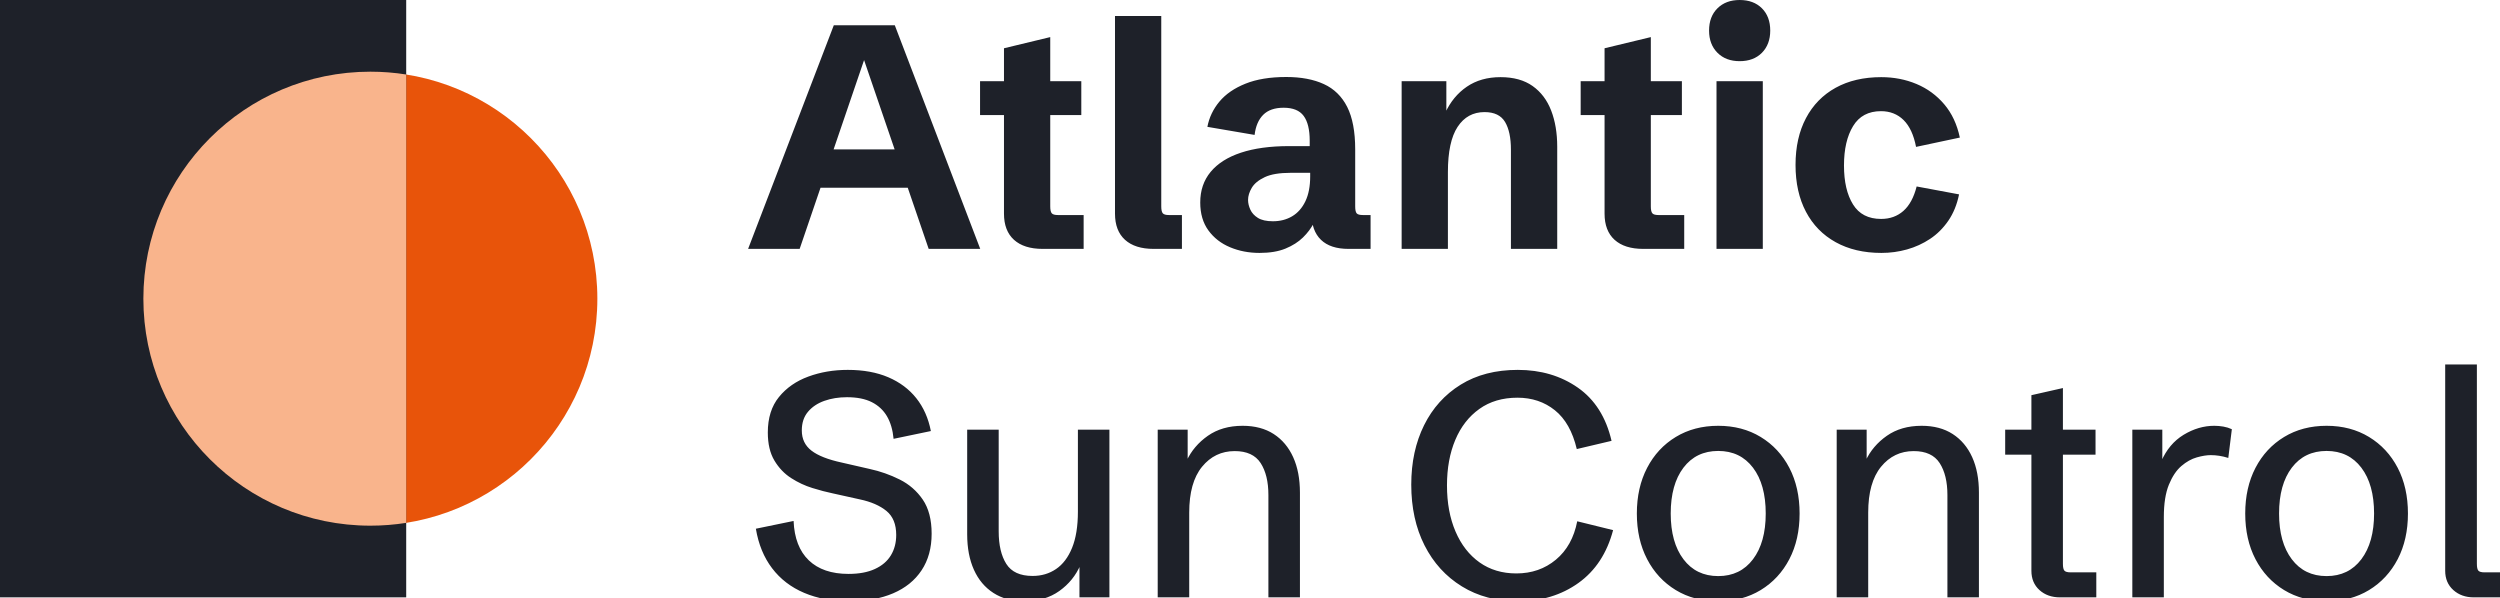
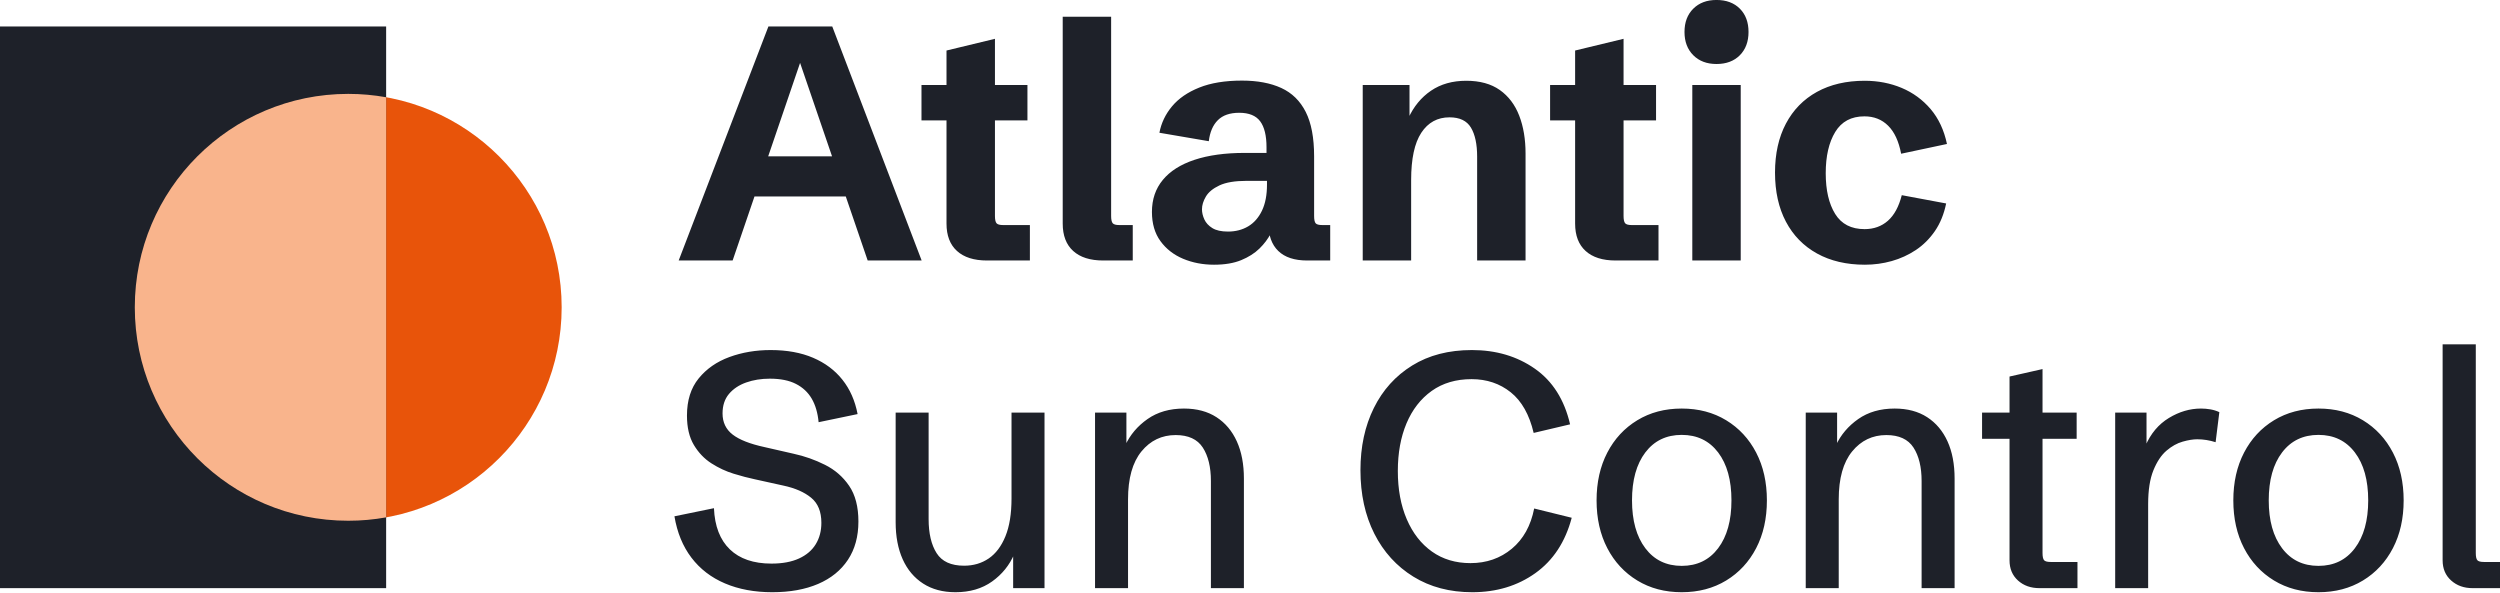
- <svg xmlns="http://www.w3.org/2000/svg" width="837.02" height="200" viewBox="0 0 837.02 200" role="img" aria-label="Atlantic Sun Control">
+ <svg xmlns="http://www.w3.org/2000/svg" width="890.22" height="210.94" viewBox="0 -9.43 890.22 210.94" role="img" aria-label="Atlantic Sun Control">
  <path fill="#E8540A" d="M200 100C200 141.97 165.97 176 124 176C82.03 176 48 141.97 48 100C48 58.03 82.03 24 124 24C165.97 24 200 58.03 200 100Z" />
-   <path fill="#1E2129" d="M0 0H136V200H0V0Z" />
-   <path fill="#F9B48C" d="M136 24.94V175.06C132.09 175.68 128.08 176 124 176C82.03 176 48 141.97 48 100C48 58.03 82.03 24 124 24C128.08 24 132.09 24.32 136 24.94Z" />
+   <path fill="#1E2129" d="M0 0H137.5V200H0V0Z" />
+   <path fill="#F9B48C" d="M137.5 25.2V174.8C133.12 175.59 128.61 176 124 176C82.03 176 48 141.97 48 100C48 58.03 82.03 24 124 24C128.61 24 133.12 24.41 137.5 25.2Z" />
  <g fill="#1E2129">
-     <path transform="translate(250.00 83.33)" d="M0.47 0 29.16 -74.86H49.59L78.19 0H60.93L39.3 -63.21L17.73 0ZM19.23 -20.48V-33.32H59.26V-20.48ZM99.09 0Q92.85 0 89.49 -3.04Q86.14 -6.08 86.14 -11.8V-44.81H78.13V-56.14H86.14V-67.17L101.63 -70.91V-56.14H112.03V-44.81H101.63V-14.24Q101.63 -12.53 102.13 -11.93Q102.62 -11.33 104.23 -11.33H112.81V0ZM136.25 0Q130.02 0 126.66 -3.04Q123.31 -6.08 123.31 -11.8V-77.98H138.8V-14.24Q138.8 -12.53 139.3 -11.93Q139.79 -11.33 141.4 -11.33H145.72V0ZM171.71 1.35Q166.35 1.35 161.83 -0.55Q157.31 -2.44 154.58 -6.19Q151.85 -9.93 151.85 -15.54Q151.85 -21.57 155.33 -25.78Q158.82 -30 165.47 -32.21Q172.13 -34.41 181.53 -34.41H189.44L188.5 -33.01V-36.23Q188.5 -41.8 186.47 -44.53Q184.45 -47.26 179.77 -47.26Q175.3 -47.26 172.93 -44.89Q170.57 -42.52 170.05 -38.16L154.24 -40.86Q155.13 -45.54 158.27 -49.31Q161.42 -53.08 166.98 -55.31Q172.54 -57.55 180.65 -57.55Q188.08 -57.55 193.23 -55.18Q198.38 -52.82 201.06 -47.52Q203.73 -42.21 203.73 -33.32V-14.24Q203.73 -12.48 204.23 -11.9Q204.72 -11.33 206.33 -11.33H208.88V0H201.5Q195.41 0 192.27 -3.04Q189.12 -6.08 189.12 -11.8V-14.45L191.83 -13.41Q191.15 -11.18 189.85 -8.63Q188.55 -6.08 186.24 -3.82Q183.93 -1.56 180.39 -0.1Q176.86 1.35 171.71 1.35ZM176.18 -9.25Q179.82 -9.25 182.63 -10.92Q185.43 -12.58 187.05 -15.93Q188.66 -19.29 188.66 -24.28V-25.47H182.11Q176.54 -25.47 173.45 -24.02Q170.36 -22.56 169.11 -20.46Q167.86 -18.35 167.86 -16.38Q167.86 -14.82 168.62 -13.15Q169.37 -11.49 171.16 -10.37Q172.96 -9.25 176.18 -9.25ZM219.28 0V-56.14H234.25V-43.2L233.88 -45.54Q236.43 -51.1 241.11 -54.3Q245.79 -57.5 252.39 -57.5Q258.94 -57.5 263.13 -54.53Q267.31 -51.57 269.34 -46.32Q271.37 -41.07 271.37 -34.21V0H255.87V-33.22Q255.87 -39.2 253.9 -42.5Q251.92 -45.8 247.04 -45.8Q241.27 -45.8 238.02 -40.86Q234.77 -35.92 234.77 -25.73V0ZM300.17 0Q293.93 0 290.57 -3.04Q287.22 -6.08 287.22 -11.8V-44.81H279.22V-56.14H287.22V-67.17L302.71 -70.91V-56.14H313.11V-44.81H302.71V-14.24Q302.71 -12.53 303.21 -11.93Q303.7 -11.33 305.31 -11.33H313.89V0ZM324.7 0V-56.14H340.2V0ZM332.45 -62.85Q327.82 -62.85 325.02 -65.66Q322.21 -68.47 322.21 -73.09Q322.21 -77.77 325.02 -80.55Q327.82 -83.33 332.45 -83.33Q337.13 -83.33 339.91 -80.55Q342.69 -77.77 342.69 -73.09Q342.69 -68.47 339.91 -65.66Q337.13 -62.85 332.45 -62.85ZM379.91 1.35Q371.08 1.35 364.6 -2.24Q358.13 -5.82 354.65 -12.42Q351.16 -19.03 351.16 -28.12Q351.16 -37.17 354.65 -43.77Q358.13 -50.37 364.58 -53.94Q371.02 -57.5 379.86 -57.5Q386.2 -57.5 391.66 -55.21Q397.12 -52.92 400.94 -48.42Q404.76 -43.93 406.17 -37.27L391.51 -34.15Q390.36 -40.13 387.35 -43.12Q384.33 -46.11 379.76 -46.11Q373.47 -46.11 370.43 -41.12Q367.38 -36.13 367.38 -27.92Q367.38 -19.75 370.4 -14.89Q373.41 -10.03 379.81 -10.03Q384.23 -10.03 387.27 -12.71Q390.31 -15.39 391.71 -20.9L405.91 -18.25Q404.87 -13.15 402.32 -9.44Q399.77 -5.72 396.21 -3.35Q392.65 -0.99 388.49 0.18Q384.33 1.35 379.91 1.35Z" />
-     <path transform="translate(250.00 200.00)" d="M34.36 1.3Q25.84 1.3 19.23 -1.51Q12.63 -4.31 8.5 -9.75Q4.37 -15.18 3.07 -22.98L15.7 -25.58Q16.06 -16.95 20.79 -12.4Q25.53 -7.85 34.1 -7.85Q39.35 -7.85 42.91 -9.49Q46.48 -11.12 48.27 -14.06Q50.06 -17 50.06 -20.9Q50.06 -26.25 46.79 -28.93Q43.51 -31.61 37.9 -32.8L28.75 -34.83Q25.73 -35.45 22.02 -36.6Q18.3 -37.74 14.89 -39.93Q11.49 -42.11 9.28 -45.8Q7.07 -49.49 7.07 -55.21Q7.07 -62.49 10.81 -67.09Q14.56 -71.69 20.64 -73.92Q26.72 -76.16 33.84 -76.16Q41.64 -76.16 47.41 -73.69Q53.18 -71.22 56.79 -66.67Q60.41 -62.12 61.66 -55.68L49.18 -53.08Q48.76 -57.55 46.97 -60.62Q45.18 -63.68 41.9 -65.35Q38.63 -67.01 33.58 -67.01Q29.42 -67.01 25.99 -65.79Q22.56 -64.57 20.51 -62.12Q18.45 -59.68 18.45 -55.88Q18.45 -51.62 21.68 -49.13Q24.9 -46.63 31.87 -45.12L41.17 -42.99Q46.42 -41.85 51.21 -39.46Q55.99 -37.07 58.95 -32.73Q61.92 -28.38 61.92 -21.31Q61.92 -14.14 58.56 -9.07Q55.21 -4 49.02 -1.35Q42.84 1.3 34.36 1.3ZM92.95 1.3Q86.92 1.3 82.63 -1.46Q78.34 -4.21 76.08 -9.23Q73.82 -14.24 73.82 -21.11V-56.14H84.37V-22.09Q84.37 -15.23 86.92 -11.2Q89.47 -7.17 95.71 -7.17Q100.18 -7.17 103.58 -9.49Q106.99 -11.8 108.94 -16.58Q110.89 -21.37 110.89 -28.7V-56.14H121.44V0H111.41V-13.2L111.77 -10.92Q109.48 -5.56 104.67 -2.13Q99.86 1.3 92.95 1.3ZM137.61 0V-56.14H147.64V-43.41L147.28 -45.7Q149.62 -50.74 154.4 -54.09Q159.18 -57.44 166.04 -57.44Q172.18 -57.44 176.44 -54.69Q180.7 -51.93 182.96 -46.94Q185.23 -41.95 185.23 -35.04V0H174.67V-34.26Q174.67 -40.96 172.07 -44.97Q169.47 -48.97 163.39 -48.97Q156.74 -48.97 152.45 -43.72Q148.16 -38.47 148.16 -28.38V0ZM258.27 1.3Q247.5 1.3 239.45 -3.67Q231.39 -8.63 226.94 -17.42Q222.5 -26.2 222.5 -37.74Q222.5 -48.97 226.79 -57.63Q231.08 -66.28 239.06 -71.22Q247.04 -76.16 258.16 -76.16Q269.75 -76.16 278.28 -70.21Q286.81 -64.25 289.56 -52.4L277.92 -49.65Q275.84 -58.43 270.59 -62.64Q265.34 -66.85 258.06 -66.85Q250.57 -66.85 245.3 -63.08Q240.02 -59.32 237.24 -52.71Q234.46 -46.11 234.46 -37.48Q234.46 -28.7 237.32 -22.04Q240.17 -15.39 245.37 -11.7Q250.57 -8.01 257.69 -8.01Q265.39 -8.01 270.92 -12.61Q276.46 -17.21 278.07 -25.47L290.08 -22.51Q287.01 -10.92 278.46 -4.81Q269.91 1.3 258.27 1.3ZM325.28 1.3Q317.22 1.3 311.06 -2.44Q304.9 -6.19 301.47 -12.79Q298.03 -19.39 298.03 -28.07Q298.03 -36.75 301.47 -43.36Q304.9 -49.96 311.06 -53.7Q317.22 -57.44 325.28 -57.44Q333.33 -57.44 339.49 -53.7Q345.65 -49.96 349.09 -43.36Q352.52 -36.75 352.52 -28.07Q352.52 -19.39 349.09 -12.79Q345.65 -6.19 339.49 -2.44Q333.33 1.3 325.28 1.3ZM325.28 -7.12Q332.66 -7.12 336.92 -12.76Q341.18 -18.4 341.18 -28.07Q341.18 -37.79 336.92 -43.41Q332.66 -49.02 325.28 -49.02Q317.89 -49.02 313.63 -43.41Q309.37 -37.79 309.37 -28.07Q309.37 -18.4 313.63 -12.76Q317.89 -7.12 325.28 -7.12ZM364.94 0V-56.14H374.97V-43.41L374.61 -45.7Q376.95 -50.74 381.73 -54.09Q386.51 -57.44 393.38 -57.44Q399.51 -57.44 403.77 -54.69Q408.04 -51.93 410.3 -46.94Q412.56 -41.95 412.56 -35.04V0H402.01V-34.26Q402.01 -40.96 399.41 -44.97Q396.81 -48.97 390.73 -48.97Q384.07 -48.97 379.78 -43.72Q375.49 -38.47 375.49 -28.38V0ZM439.7 0Q435.54 0 432.83 -2.44Q430.13 -4.89 430.13 -8.89V-47.78H421.35V-56.14H430.13V-67.69L440.68 -70.08V-56.14H451.6V-47.78H440.68V-11.23Q440.68 -9.51 441.18 -8.94Q441.67 -8.37 443.28 -8.37H451.86V0ZM463.92 0V-56.14H473.96V-44.03L473.59 -45.49Q476.14 -51.41 481.1 -54.43Q486.07 -57.44 491.37 -57.44Q492.88 -57.44 494.39 -57.18Q495.89 -56.92 497.24 -56.3L496.05 -46.68Q493.09 -47.62 490.17 -47.62Q488.2 -47.62 485.52 -46.87Q482.84 -46.11 480.35 -43.98Q477.85 -41.85 476.16 -37.72Q474.47 -33.58 474.47 -26.88V0ZM528.96 1.3Q520.9 1.3 514.74 -2.44Q508.58 -6.19 505.15 -12.79Q501.72 -19.39 501.72 -28.07Q501.72 -36.75 505.15 -43.36Q508.58 -49.96 514.74 -53.7Q520.9 -57.44 528.96 -57.44Q537.01 -57.44 543.17 -53.7Q549.33 -49.96 552.77 -43.36Q556.2 -36.75 556.2 -28.07Q556.2 -19.39 552.77 -12.79Q549.33 -6.19 543.17 -2.44Q537.01 1.3 528.96 1.3ZM528.96 -7.12Q536.34 -7.12 540.6 -12.76Q544.86 -18.4 544.86 -28.07Q544.86 -37.79 540.6 -43.41Q536.34 -49.02 528.96 -49.02Q521.57 -49.02 517.31 -43.41Q513.05 -37.79 513.05 -28.07Q513.05 -18.4 517.31 -12.76Q521.57 -7.12 528.96 -7.12ZM578.24 0Q574.13 0 571.4 -2.44Q568.67 -4.89 568.67 -8.89V-77.98H579.28V-11.23Q579.28 -9.51 579.77 -8.94Q580.27 -8.37 581.88 -8.37H587.02V0Z" />
+     <path transform="translate(241.15 83.33)" d="M0.52 0 32.47 -83.33H55.21L87.04 0H67.82L43.75 -70.37L19.73 0ZM21.41 -22.8V-37.09H65.97V-22.8ZM110.3 0Q103.36 0 99.62 -3.39Q95.89 -6.77 95.89 -13.14V-49.88H86.98V-62.5H95.89V-74.77L113.14 -78.94V-62.5H124.71V-49.88H113.14V-15.86Q113.14 -13.95 113.69 -13.28Q114.24 -12.62 116.03 -12.62H125.58V0ZM151.68 0Q144.73 0 141 -3.39Q137.27 -6.77 137.27 -13.14V-86.81H154.51V-15.86Q154.51 -13.95 155.06 -13.28Q155.61 -12.62 157.41 -12.62H162.21V0ZM191.15 1.5Q185.19 1.5 180.15 -0.61Q175.12 -2.72 172.08 -6.89Q169.04 -11.05 169.04 -17.3Q169.04 -24.02 172.92 -28.7Q176.79 -33.39 184.2 -35.85Q191.61 -38.31 202.08 -38.31H210.88L209.84 -36.75V-40.34Q209.84 -46.53 207.58 -49.57Q205.32 -52.6 200.12 -52.6Q195.14 -52.6 192.51 -49.97Q189.87 -47.34 189.29 -42.48L171.7 -45.49Q172.69 -50.69 176.19 -54.89Q179.69 -59.09 185.88 -61.57Q192.07 -64.06 201.1 -64.06Q209.37 -64.06 215.1 -61.43Q220.83 -58.8 223.81 -52.89Q226.79 -46.99 226.79 -37.09V-15.86Q226.79 -13.89 227.34 -13.25Q227.89 -12.62 229.69 -12.62H232.52V0H224.31Q217.53 0 214.03 -3.39Q210.53 -6.77 210.53 -13.14V-16.09L213.54 -14.93Q212.79 -12.44 211.34 -9.61Q209.9 -6.77 207.32 -4.25Q204.75 -1.74 200.81 -0.12Q196.87 1.5 191.15 1.5ZM196.12 -10.3Q200.17 -10.3 203.3 -12.15Q206.42 -14 208.22 -17.74Q210.01 -21.47 210.01 -27.03V-28.36H202.72Q196.53 -28.36 193.08 -26.74Q189.64 -25.12 188.25 -22.77Q186.86 -20.43 186.86 -18.23Q186.86 -16.49 187.7 -14.64Q188.54 -12.79 190.54 -11.55Q192.53 -10.3 196.12 -10.3ZM244.1 0V-62.5H260.76V-48.09L260.36 -50.69Q263.19 -56.89 268.4 -60.45Q273.61 -64 280.96 -64Q288.25 -64 292.91 -60.71Q297.57 -57.41 299.83 -51.56Q302.08 -45.72 302.08 -38.08V0H284.84V-36.98Q284.84 -43.63 282.64 -47.31Q280.44 -50.98 275 -50.98Q268.58 -50.98 264.96 -45.49Q261.34 -39.99 261.34 -28.65V0ZM334.14 0Q327.2 0 323.47 -3.39Q319.73 -6.77 319.73 -13.14V-49.88H310.82V-62.5H319.73V-74.77L336.98 -78.94V-62.5H348.55V-49.88H336.98V-15.86Q336.98 -13.95 337.53 -13.28Q338.08 -12.62 339.87 -12.62H349.42V0ZM361.46 0V-62.5H378.7V0ZM370.08 -69.97Q364.93 -69.97 361.81 -73.09Q358.68 -76.22 358.68 -81.37Q358.68 -86.57 361.81 -89.67Q364.93 -92.77 370.08 -92.77Q375.29 -92.77 378.39 -89.67Q381.48 -86.57 381.48 -81.37Q381.48 -76.22 378.39 -73.09Q375.29 -69.97 370.08 -69.97ZM422.92 1.5Q413.08 1.5 405.87 -2.49Q398.67 -6.48 394.79 -13.83Q390.91 -21.18 390.91 -31.31Q390.91 -41.38 394.79 -48.73Q398.67 -56.08 405.84 -60.04Q413.02 -64 422.86 -64Q429.92 -64 436 -61.46Q442.07 -58.91 446.33 -53.91Q450.58 -48.9 452.14 -41.49L435.82 -38.02Q434.55 -44.68 431.19 -48Q427.84 -51.33 422.74 -51.33Q415.74 -51.33 412.36 -45.78Q408.97 -40.22 408.97 -31.08Q408.97 -21.99 412.33 -16.58Q415.68 -11.17 422.8 -11.17Q427.72 -11.17 431.11 -14.15Q434.49 -17.13 436.05 -23.26L451.85 -20.31Q450.69 -14.64 447.86 -10.5Q445.02 -6.37 441.06 -3.73Q437.09 -1.1 432.47 0.2Q427.84 1.5 422.92 1.5Z" />
+     <path transform="translate(236.75 200.00)" d="M38.25 1.45Q28.76 1.45 21.41 -1.68Q14.06 -4.8 9.46 -10.85Q4.86 -16.9 3.41 -25.58L17.48 -28.47Q17.88 -18.87 23.15 -13.8Q28.41 -8.74 37.96 -8.74Q43.81 -8.74 47.77 -10.56Q51.74 -12.38 53.73 -15.65Q55.73 -18.92 55.73 -23.26Q55.73 -29.22 52.08 -32.2Q48.44 -35.19 42.19 -36.52L32 -38.77Q28.65 -39.47 24.51 -40.74Q20.37 -42.01 16.58 -44.44Q12.79 -46.87 10.33 -50.98Q7.87 -55.09 7.87 -61.46Q7.87 -69.56 12.04 -74.68Q16.2 -79.8 22.97 -82.29Q29.75 -84.78 37.67 -84.78Q46.35 -84.78 52.78 -82.03Q59.2 -79.28 63.22 -74.22Q67.25 -69.16 68.63 -61.98L54.75 -59.09Q54.28 -64.06 52.29 -67.48Q50.29 -70.89 46.64 -72.74Q43 -74.59 37.38 -74.59Q32.75 -74.59 28.94 -73.23Q25.12 -71.87 22.83 -69.16Q20.54 -66.44 20.54 -62.21Q20.54 -57.47 24.13 -54.69Q27.72 -51.91 35.47 -50.23L45.83 -47.86Q51.68 -46.59 57 -43.92Q62.33 -41.26 65.62 -36.43Q68.92 -31.6 68.92 -23.73Q68.92 -15.74 65.19 -10.1Q61.46 -4.46 54.57 -1.5Q47.69 1.45 38.25 1.45ZM103.47 1.45Q96.76 1.45 91.98 -1.62Q87.21 -4.69 84.69 -10.27Q82.18 -15.86 82.18 -23.5V-62.5H93.92V-24.59Q93.92 -16.96 96.76 -12.47Q99.59 -7.99 106.54 -7.99Q111.52 -7.99 115.31 -10.56Q119.1 -13.14 121.27 -18.46Q123.44 -23.78 123.44 -31.94V-62.5H135.19V0H124.02V-14.7L124.42 -12.15Q121.87 -6.19 116.52 -2.37Q111.17 1.45 103.47 1.45ZM153.18 0V-62.5H164.35V-48.32L163.95 -50.87Q166.55 -56.48 171.87 -60.21Q177.2 -63.95 184.84 -63.95Q191.67 -63.95 196.41 -60.88Q201.16 -57.81 203.67 -52.26Q206.19 -46.7 206.19 -39V0H194.44V-38.14Q194.44 -45.6 191.55 -50.06Q188.66 -54.51 181.89 -54.51Q174.48 -54.51 169.7 -48.67Q164.93 -42.82 164.93 -31.6V0ZM287.5 1.45Q275.52 1.45 266.55 -4.08Q257.58 -9.61 252.63 -19.39Q247.69 -29.17 247.69 -42.01Q247.69 -54.51 252.46 -64.15Q257.23 -73.78 266.12 -79.28Q275 -84.78 287.38 -84.78Q300.29 -84.78 309.78 -78.15Q319.27 -71.53 322.34 -58.33L309.37 -55.27Q307.06 -65.05 301.22 -69.73Q295.37 -74.42 287.27 -74.42Q278.94 -74.42 273.06 -70.23Q267.19 -66.03 264.09 -58.68Q261 -51.33 261 -41.72Q261 -31.94 264.18 -24.54Q267.36 -17.13 273.15 -13.02Q278.94 -8.91 286.86 -8.91Q295.43 -8.91 301.59 -14.03Q307.75 -19.16 309.55 -28.36L322.92 -25.06Q319.5 -12.15 309.98 -5.35Q300.46 1.45 287.5 1.45ZM362.09 1.45Q353.12 1.45 346.27 -2.72Q339.41 -6.89 335.59 -14.24Q331.77 -21.59 331.77 -31.25Q331.77 -40.91 335.59 -48.26Q339.41 -55.61 346.27 -59.78Q353.12 -63.95 362.09 -63.95Q371.06 -63.95 377.92 -59.78Q384.78 -55.61 388.6 -48.26Q392.42 -40.91 392.42 -31.25Q392.42 -21.59 388.6 -14.24Q384.78 -6.89 377.92 -2.72Q371.06 1.45 362.09 1.45ZM362.09 -7.93Q370.31 -7.93 375.06 -14.21Q379.8 -20.49 379.8 -31.25Q379.8 -42.07 375.06 -48.32Q370.31 -54.57 362.09 -54.57Q353.88 -54.57 349.13 -48.32Q344.39 -42.07 344.39 -31.25Q344.39 -20.49 349.13 -14.21Q353.88 -7.93 362.09 -7.93ZM406.25 0V-62.5H417.42V-48.32L417.01 -50.87Q419.62 -56.48 424.94 -60.21Q430.27 -63.95 437.91 -63.95Q444.73 -63.95 449.48 -60.88Q454.22 -57.81 456.74 -52.26Q459.26 -46.7 459.26 -39V0H447.51V-38.14Q447.51 -45.6 444.62 -50.06Q441.72 -54.51 434.95 -54.51Q427.55 -54.51 422.77 -48.67Q418 -42.82 418 -31.6V0ZM489.47 0Q484.84 0 481.83 -2.72Q478.82 -5.44 478.82 -9.9V-53.18H469.04V-62.5H478.82V-75.35L490.57 -78.01V-62.5H502.72V-53.18H490.57V-12.5Q490.57 -10.59 491.12 -9.95Q491.67 -9.32 493.46 -9.32H503.01V0ZM516.44 0V-62.5H527.6V-49.02L527.2 -50.64Q530.03 -57.23 535.56 -60.59Q541.09 -63.95 546.99 -63.95Q548.67 -63.95 550.35 -63.66Q552.03 -63.37 553.53 -62.67L552.2 -51.97Q548.9 -53.01 545.66 -53.01Q543.46 -53.01 540.48 -52.17Q537.5 -51.33 534.72 -48.96Q531.94 -46.59 530.06 -41.98Q528.18 -37.38 528.18 -29.92V0ZM588.83 1.45Q579.86 1.45 573 -2.72Q566.15 -6.89 562.33 -14.24Q558.51 -21.59 558.51 -31.25Q558.51 -40.91 562.33 -48.26Q566.15 -55.61 573 -59.78Q579.86 -63.95 588.83 -63.95Q597.8 -63.95 604.66 -59.78Q611.52 -55.61 615.34 -48.26Q619.16 -40.91 619.16 -31.25Q619.16 -21.59 615.34 -14.24Q611.52 -6.89 604.66 -2.72Q597.8 1.45 588.83 1.45ZM588.83 -7.93Q597.05 -7.93 601.79 -14.21Q606.54 -20.49 606.54 -31.25Q606.54 -42.07 601.79 -48.32Q597.05 -54.57 588.83 -54.57Q580.61 -54.57 575.87 -48.32Q571.12 -42.07 571.12 -31.25Q571.12 -20.49 575.87 -14.21Q580.61 -7.93 588.83 -7.93ZM643.69 0Q639.12 0 636.08 -2.72Q633.04 -5.44 633.04 -9.9V-86.81H644.85V-12.5Q644.85 -10.59 645.4 -9.95Q645.95 -9.32 647.74 -9.32H653.47V0Z" />
  </g>
</svg>
